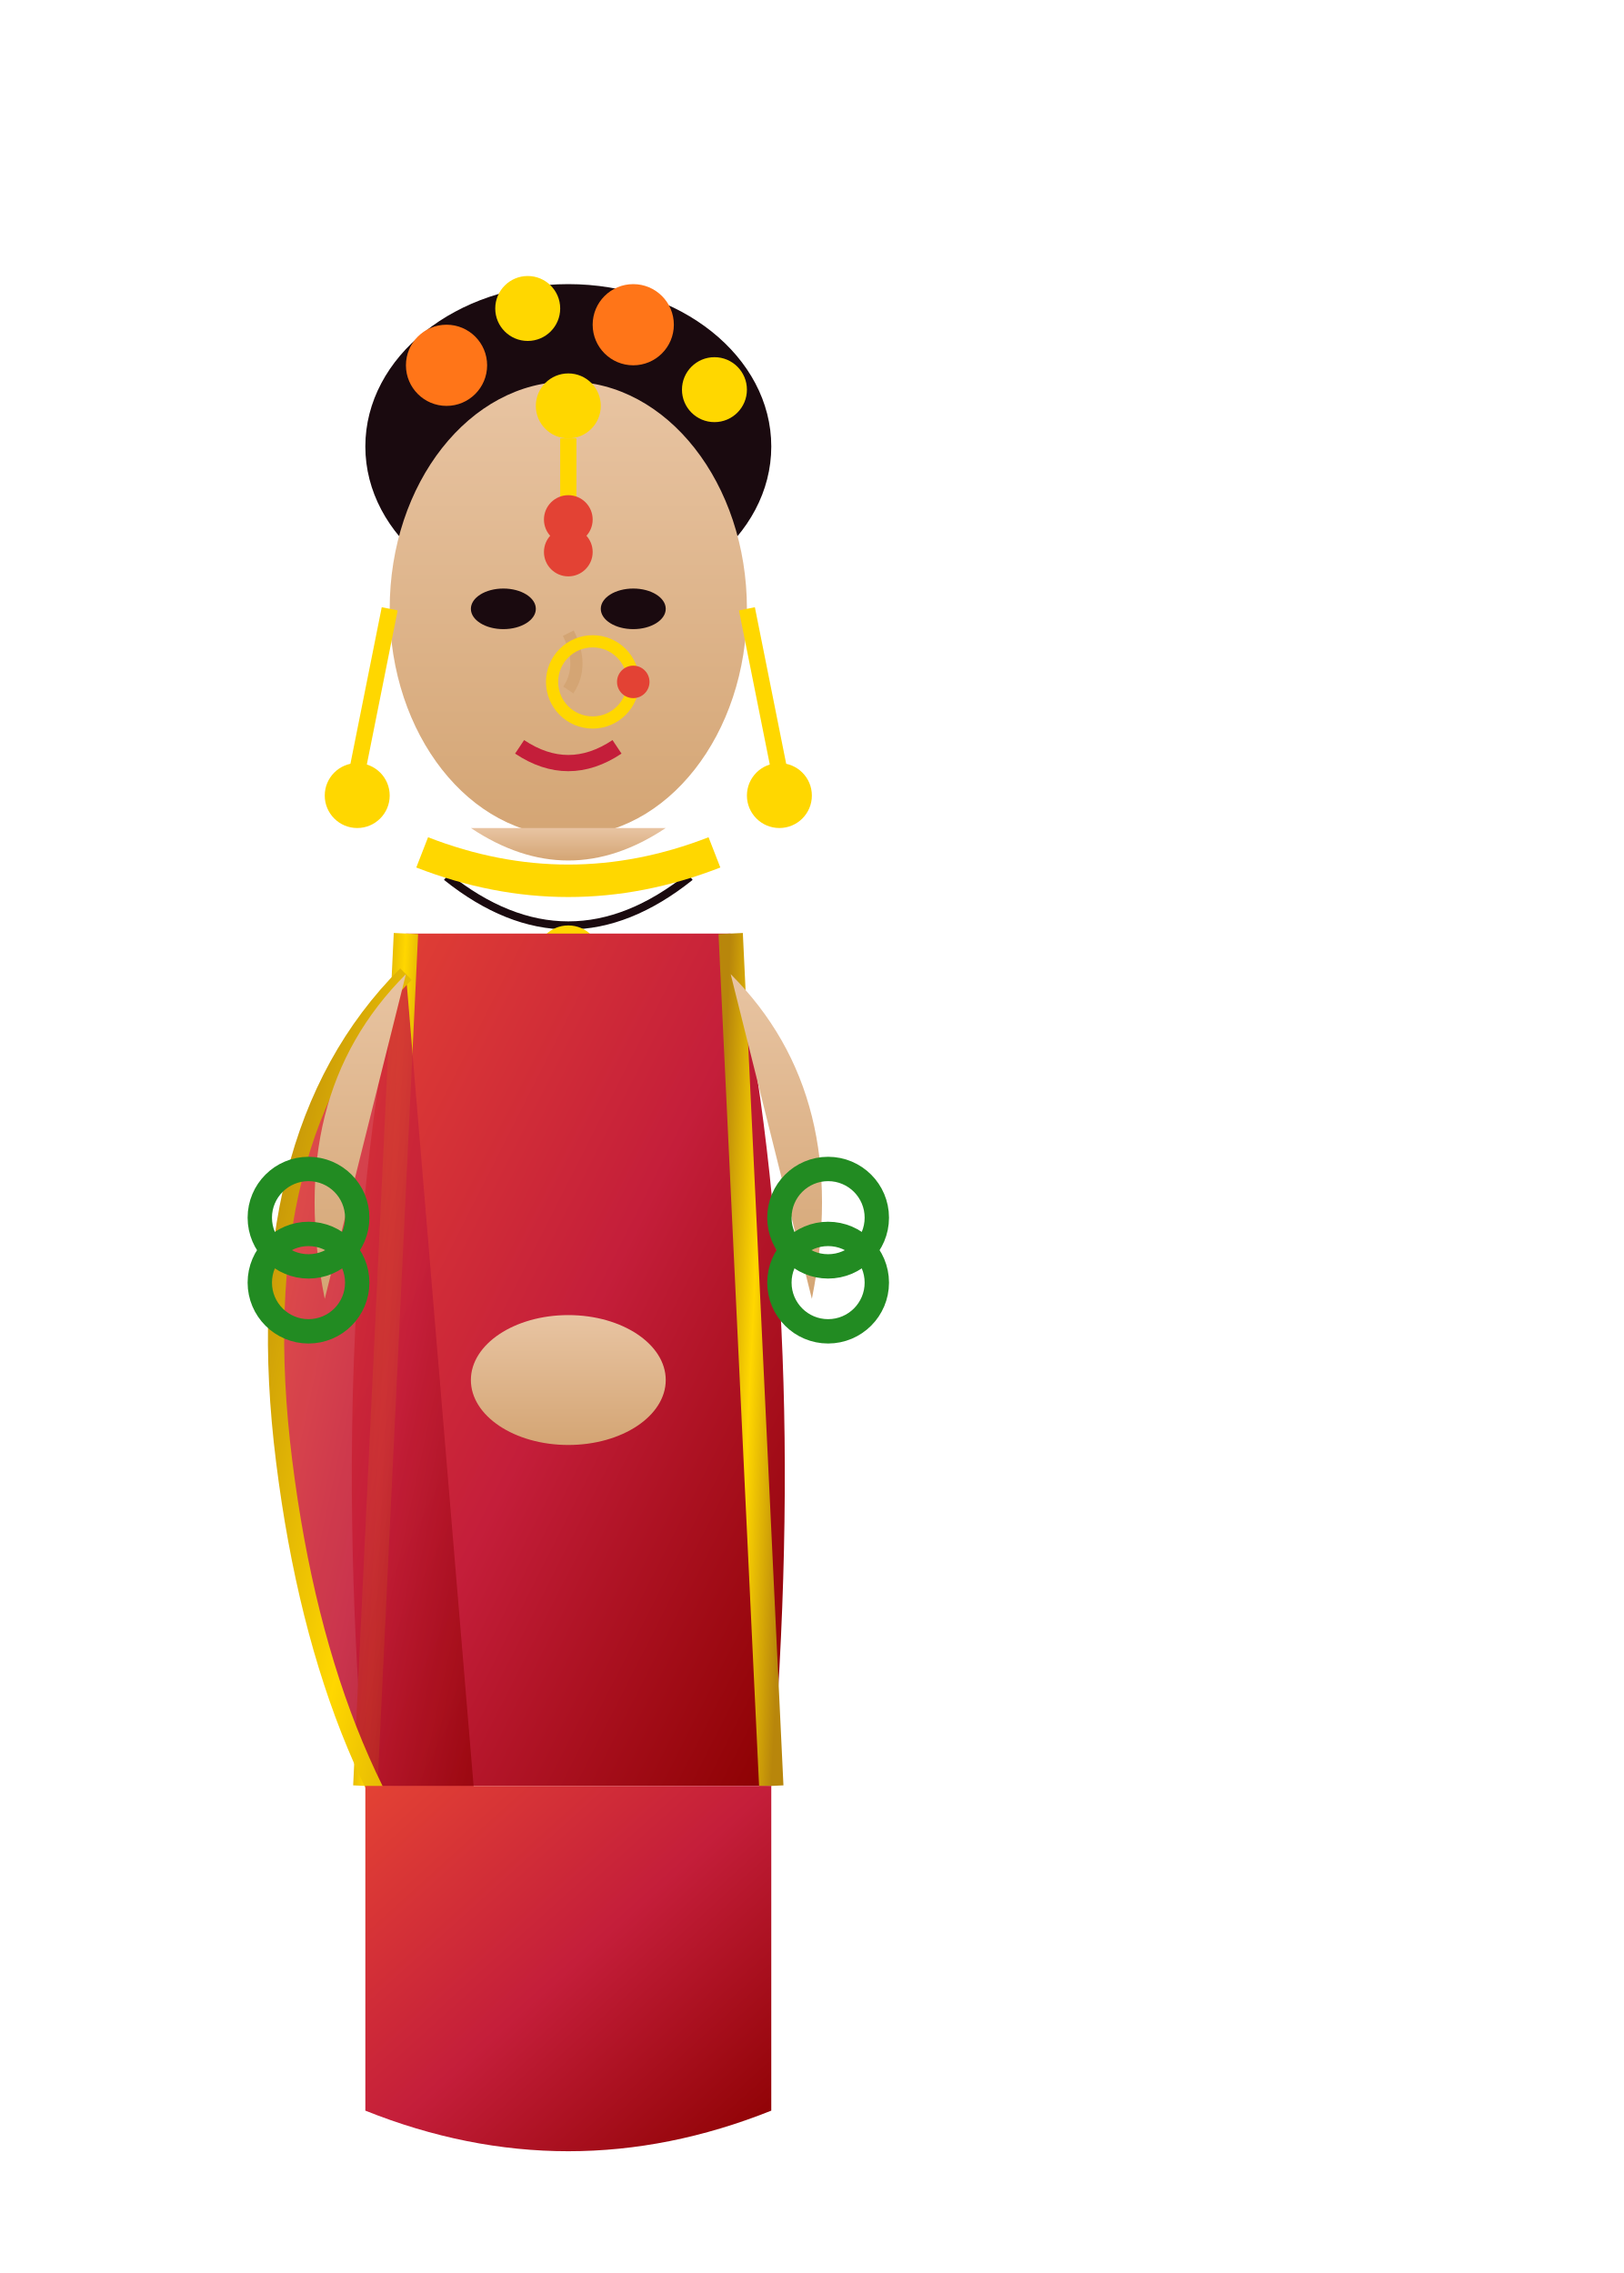
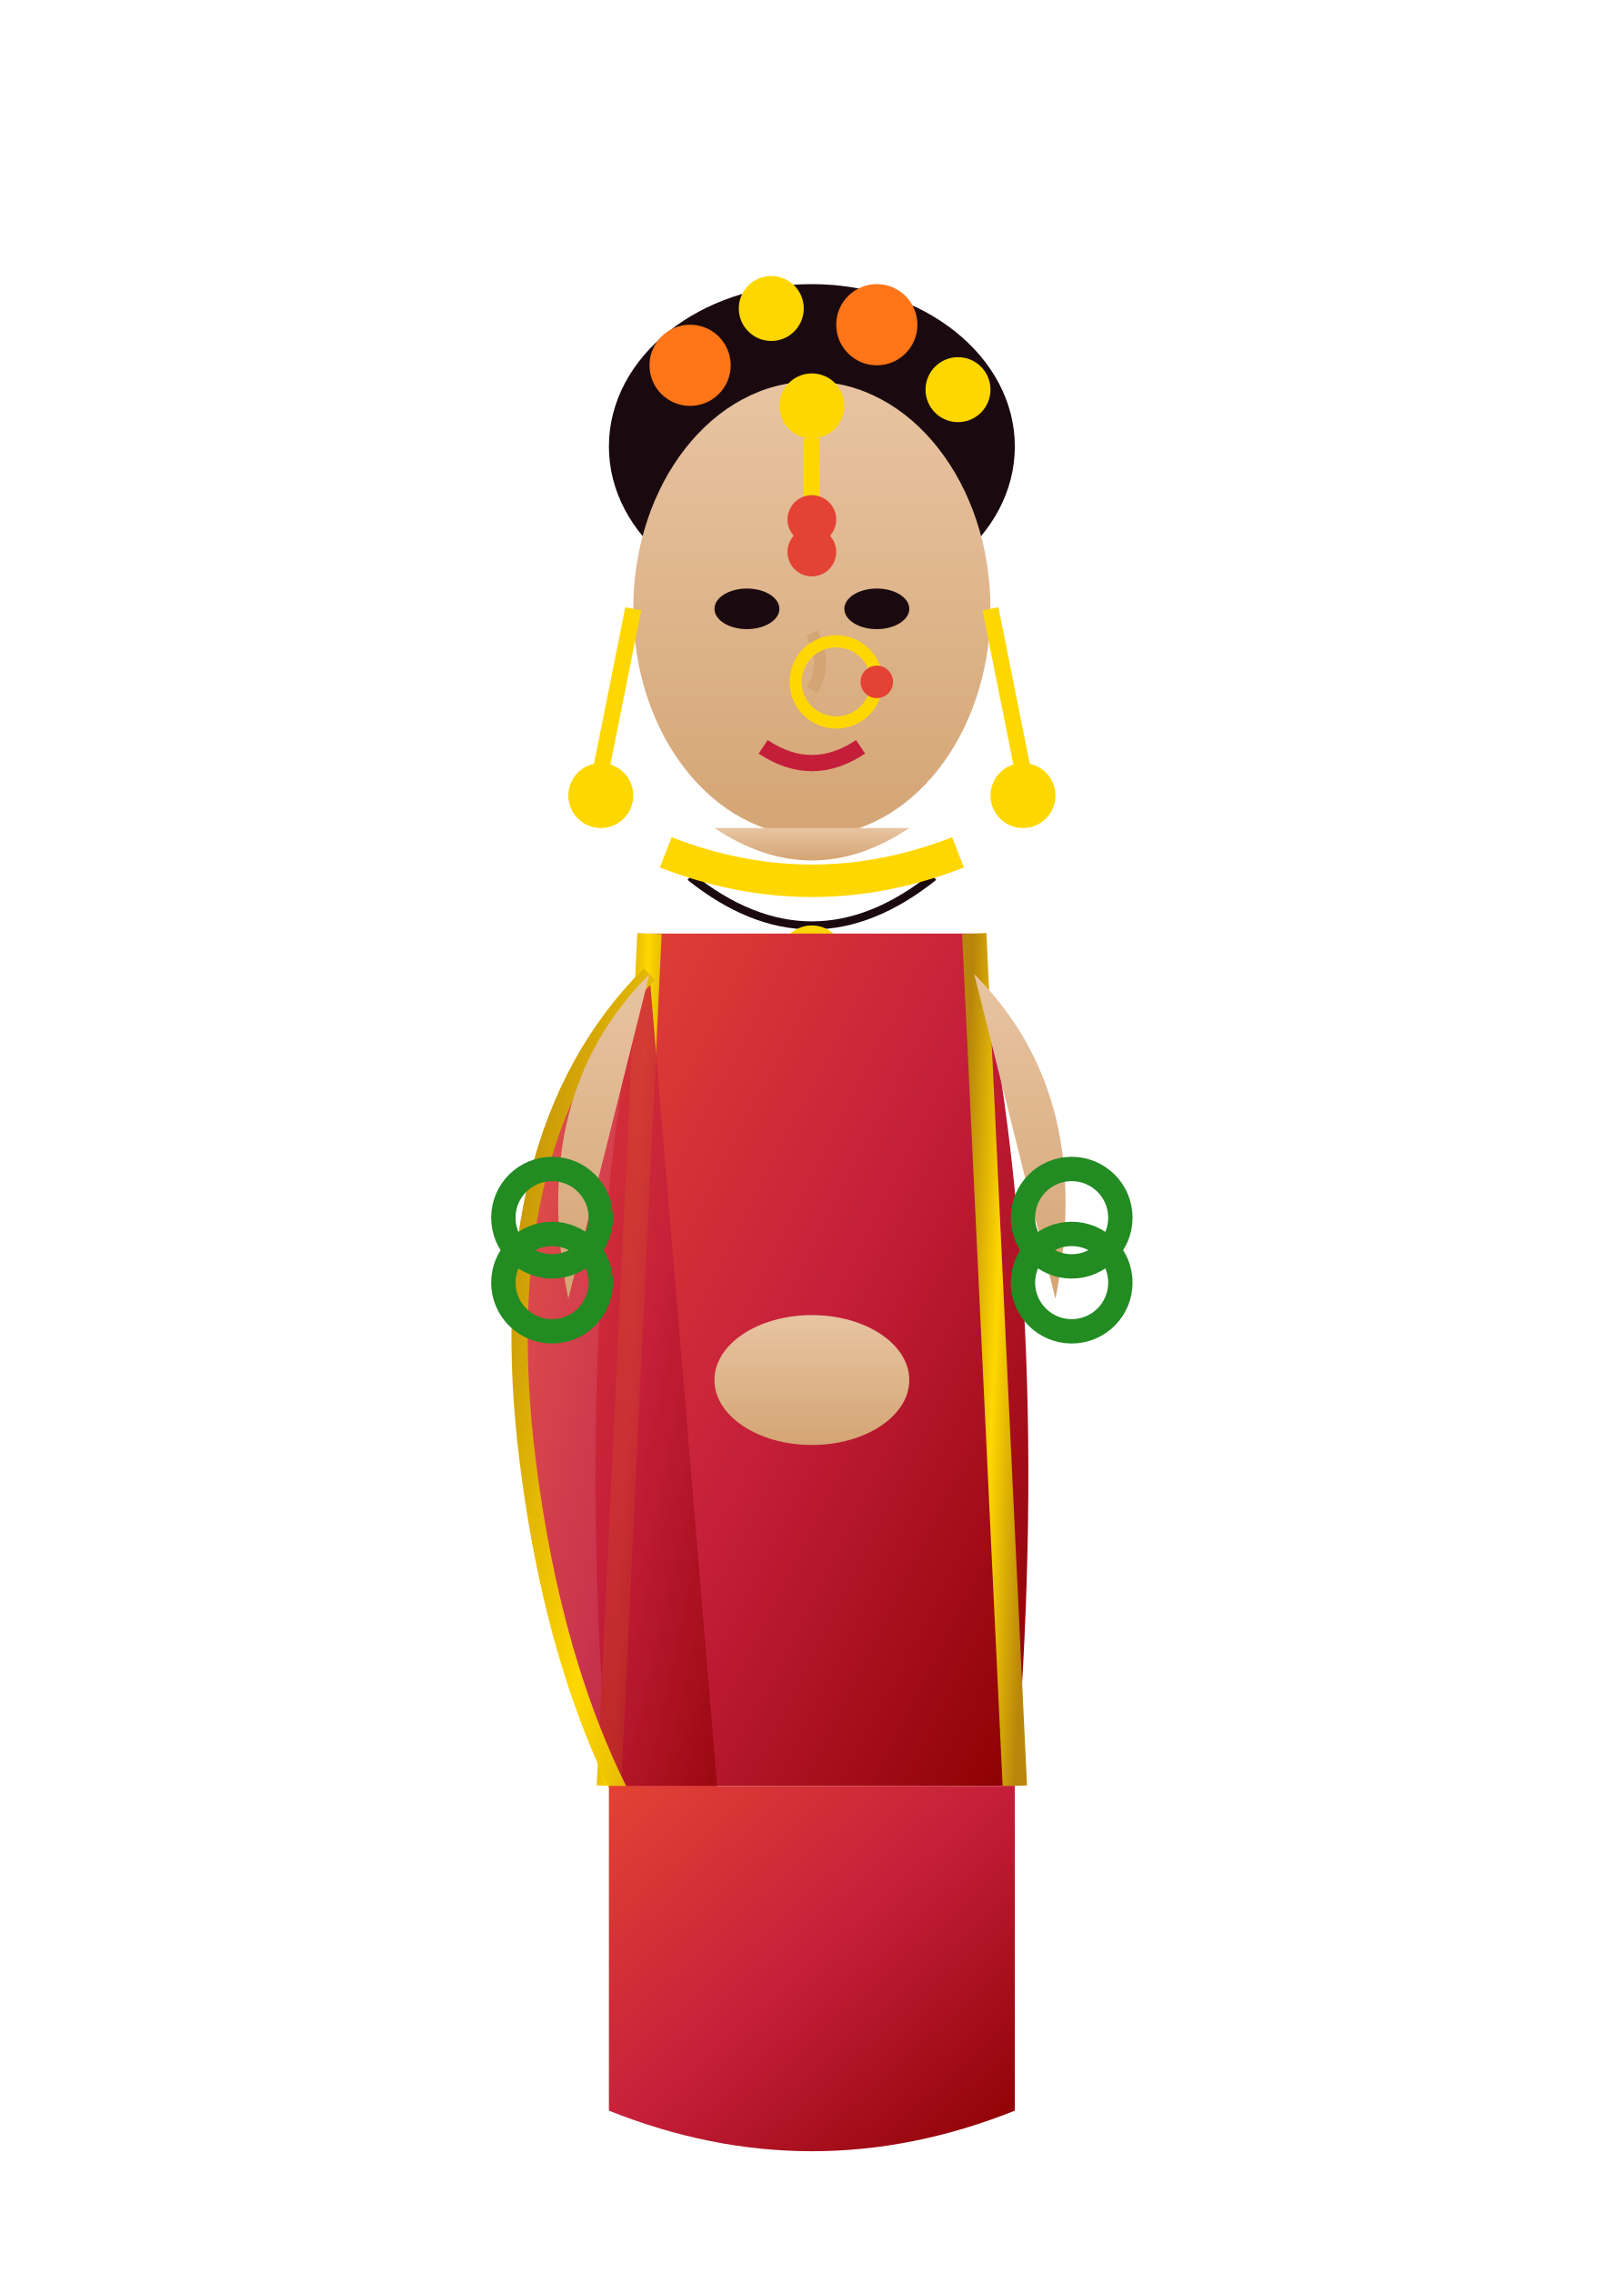
<svg xmlns="http://www.w3.org/2000/svg" viewBox="0 0 200 280" fill="none">
  <defs>
    <linearGradient id="sareeGrad" x1="0%" y1="0%" x2="100%" y2="100%">
      <stop offset="0%" style="stop-color:#E34234" />
      <stop offset="50%" style="stop-color:#C41E3A" />
      <stop offset="100%" style="stop-color:#8B0000" />
    </linearGradient>
    <linearGradient id="goldBorder" x1="0%" y1="0%" x2="100%" y2="100%">
      <stop offset="0%" style="stop-color:#B8860B" />
      <stop offset="50%" style="stop-color:#FFD700" />
      <stop offset="100%" style="stop-color:#B8860B" />
    </linearGradient>
    <linearGradient id="skinTone" x1="0%" y1="0%" x2="0%" y2="100%">
      <stop offset="0%" style="stop-color:#E8C4A2" />
      <stop offset="100%" style="stop-color:#D4A574" />
    </linearGradient>
  </defs>
-   <g id="bride" transform="translate(20, 20)">
+   <g id="bride" transform="translate(50, 20)">
    <ellipse cx="50" cy="35" rx="25" ry="20" fill="#1A0A0F" />
    <circle cx="35" cy="25" r="5" fill="#FF7518" />
    <circle cx="45" cy="18" r="4" fill="#FFD700" />
    <circle cx="58" cy="20" r="5" fill="#FF7518" />
    <circle cx="68" cy="28" r="4" fill="#FFD700" />
    <ellipse cx="50" cy="55" rx="22" ry="28" fill="url(#skinTone)" />
    <circle cx="50" cy="30" r="4" fill="#FFD700" />
    <path d="M50 34 L50 42" stroke="#FFD700" stroke-width="2" />
    <circle cx="50" cy="44" r="3" fill="#E34234" />
    <ellipse cx="42" cy="55" rx="4" ry="2.5" fill="#1A0A0F" />
    <ellipse cx="58" cy="55" rx="4" ry="2.5" fill="#1A0A0F" />
    <circle cx="50" cy="48" r="3" fill="#E34234" />
    <path d="M50 58 Q52 62 50 65" stroke="#D4A574" stroke-width="1.5" fill="none" />
    <circle cx="53" cy="64" r="5" stroke="#FFD700" stroke-width="1.5" fill="none" />
    <circle cx="58" cy="64" r="2" fill="#E34234" />
    <path d="M44 72 Q50 76 56 72" stroke="#C41E3A" stroke-width="2" fill="none" />
    <path d="M28 55 L24 75" stroke="#FFD700" stroke-width="2" />
    <circle cx="24" cy="78" r="4" fill="#FFD700" />
    <path d="M72 55 L76 75" stroke="#FFD700" stroke-width="2" />
    <circle cx="76" cy="78" r="4" fill="#FFD700" />
    <path d="M38 82 Q50 90 62 82" fill="url(#skinTone)" />
    <path d="M35 88 Q50 100 65 88" stroke="#1A0A0F" stroke-width="1" fill="none" />
    <circle cx="50" cy="98" r="4" fill="#FFD700" />
    <path d="M32 85 Q50 92 68 85" stroke="#FFD700" stroke-width="4" fill="none" />
    <path d="M30 95 Q20 140 25 200 L75 200 Q80 140 70 95 Z" fill="url(#sareeGrad)" />
    <path d="M25 200 L30 95" stroke="url(#goldBorder)" stroke-width="3" />
    <path d="M75 200 L70 95" stroke="url(#goldBorder)" stroke-width="3" />
    <path d="M30 100 Q10 120 15 160 Q20 200 40 220" fill="url(#sareeGrad)" opacity="0.9" />
    <path d="M30 100 Q10 120 15 160 Q20 200 40 220" stroke="url(#goldBorder)" stroke-width="2" fill="none" />
    <path d="M30 100 Q15 115 20 140" fill="url(#skinTone)" />
    <path d="M70 100 Q85 115 80 140" fill="url(#skinTone)" />
    <circle cx="18" cy="130" r="6" stroke="#228B22" stroke-width="3" fill="none" />
    <circle cx="18" cy="138" r="6" stroke="#228B22" stroke-width="3" fill="none" />
    <circle cx="82" cy="130" r="6" stroke="#228B22" stroke-width="3" fill="none" />
    <circle cx="82" cy="138" r="6" stroke="#228B22" stroke-width="3" fill="none" />
    <ellipse cx="50" cy="150" rx="12" ry="8" fill="url(#skinTone)" />
    <path d="M25 200 L25 240 Q50 250 75 240 L75 200" fill="url(#sareeGrad)" />
    <path d="M30 200 L30 235" stroke="url(#goldBorder)" stroke-width="1" opacity="0.5" />
    <path d="M40 200 L40 240" stroke="url(#goldBorder)" stroke-width="1" opacity="0.5" />
    <path d="M50 200 L50 245" stroke="url(#goldBorder)" stroke-width="1" opacity="0.5" />
    <path d="M60 200 L60 240" stroke="url(#goldBorder)" stroke-width="1" opacity="0.5" />
    <path d="M70 200 L70 235" stroke="url(#goldBorder)" stroke-width="1" opacity="0.5" />
  </g>
</svg>
